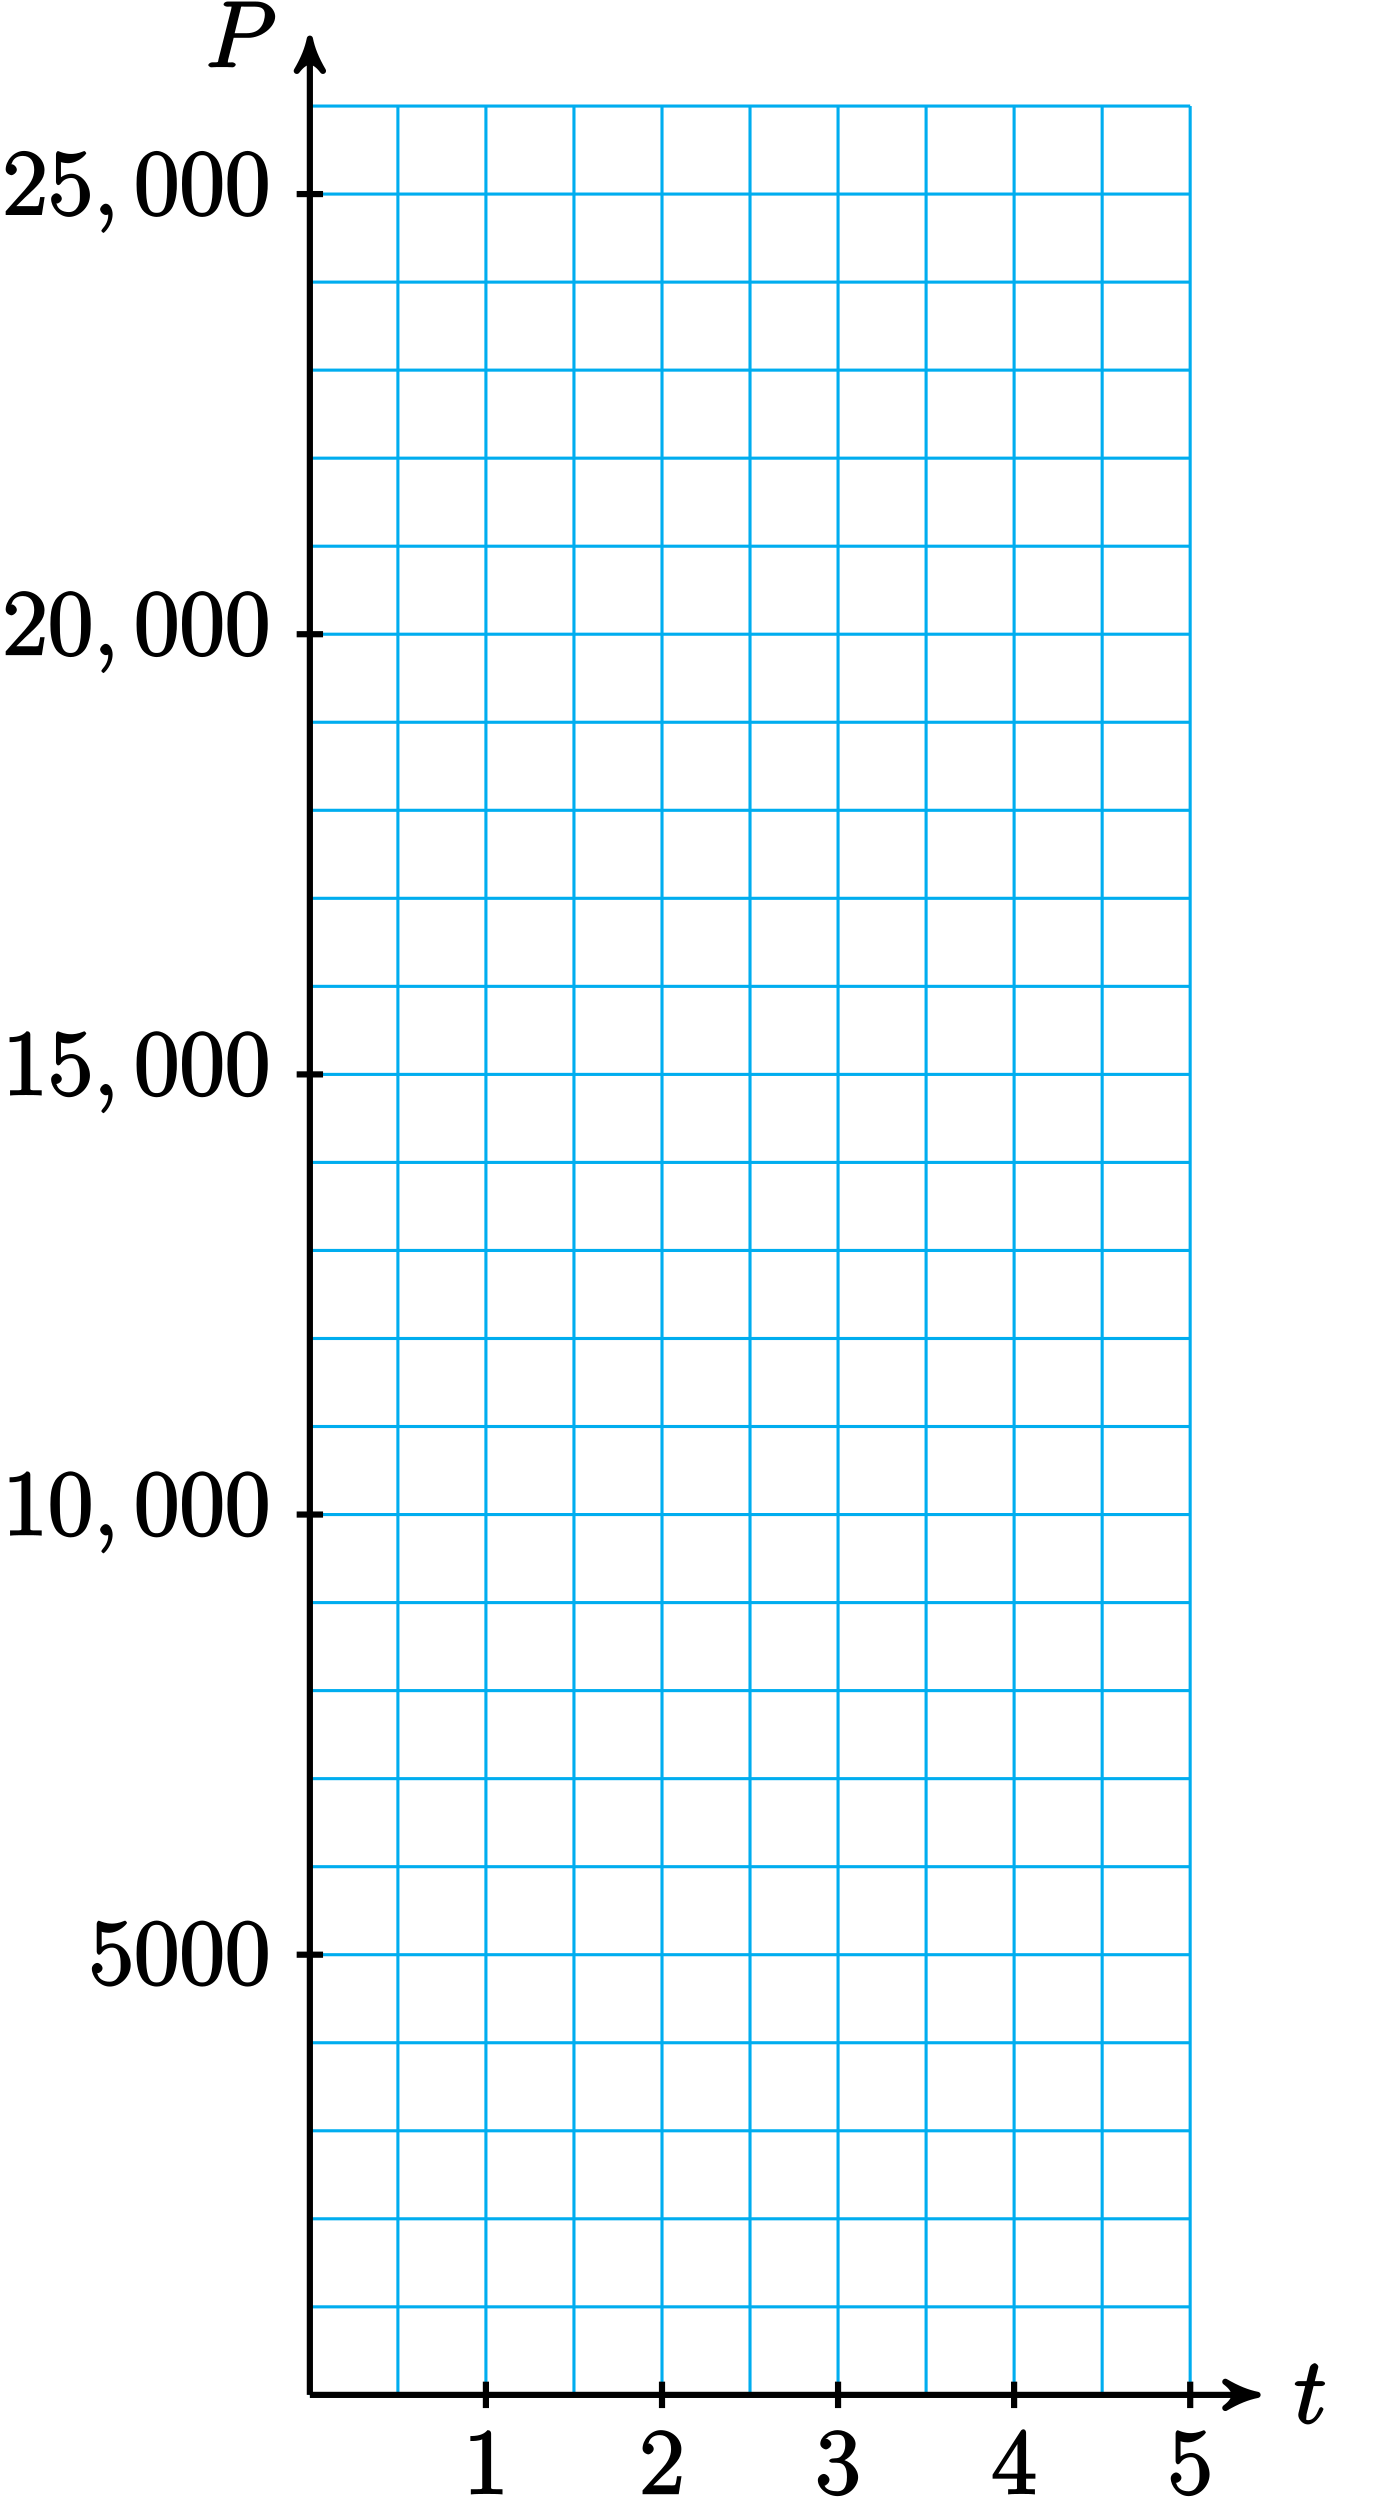
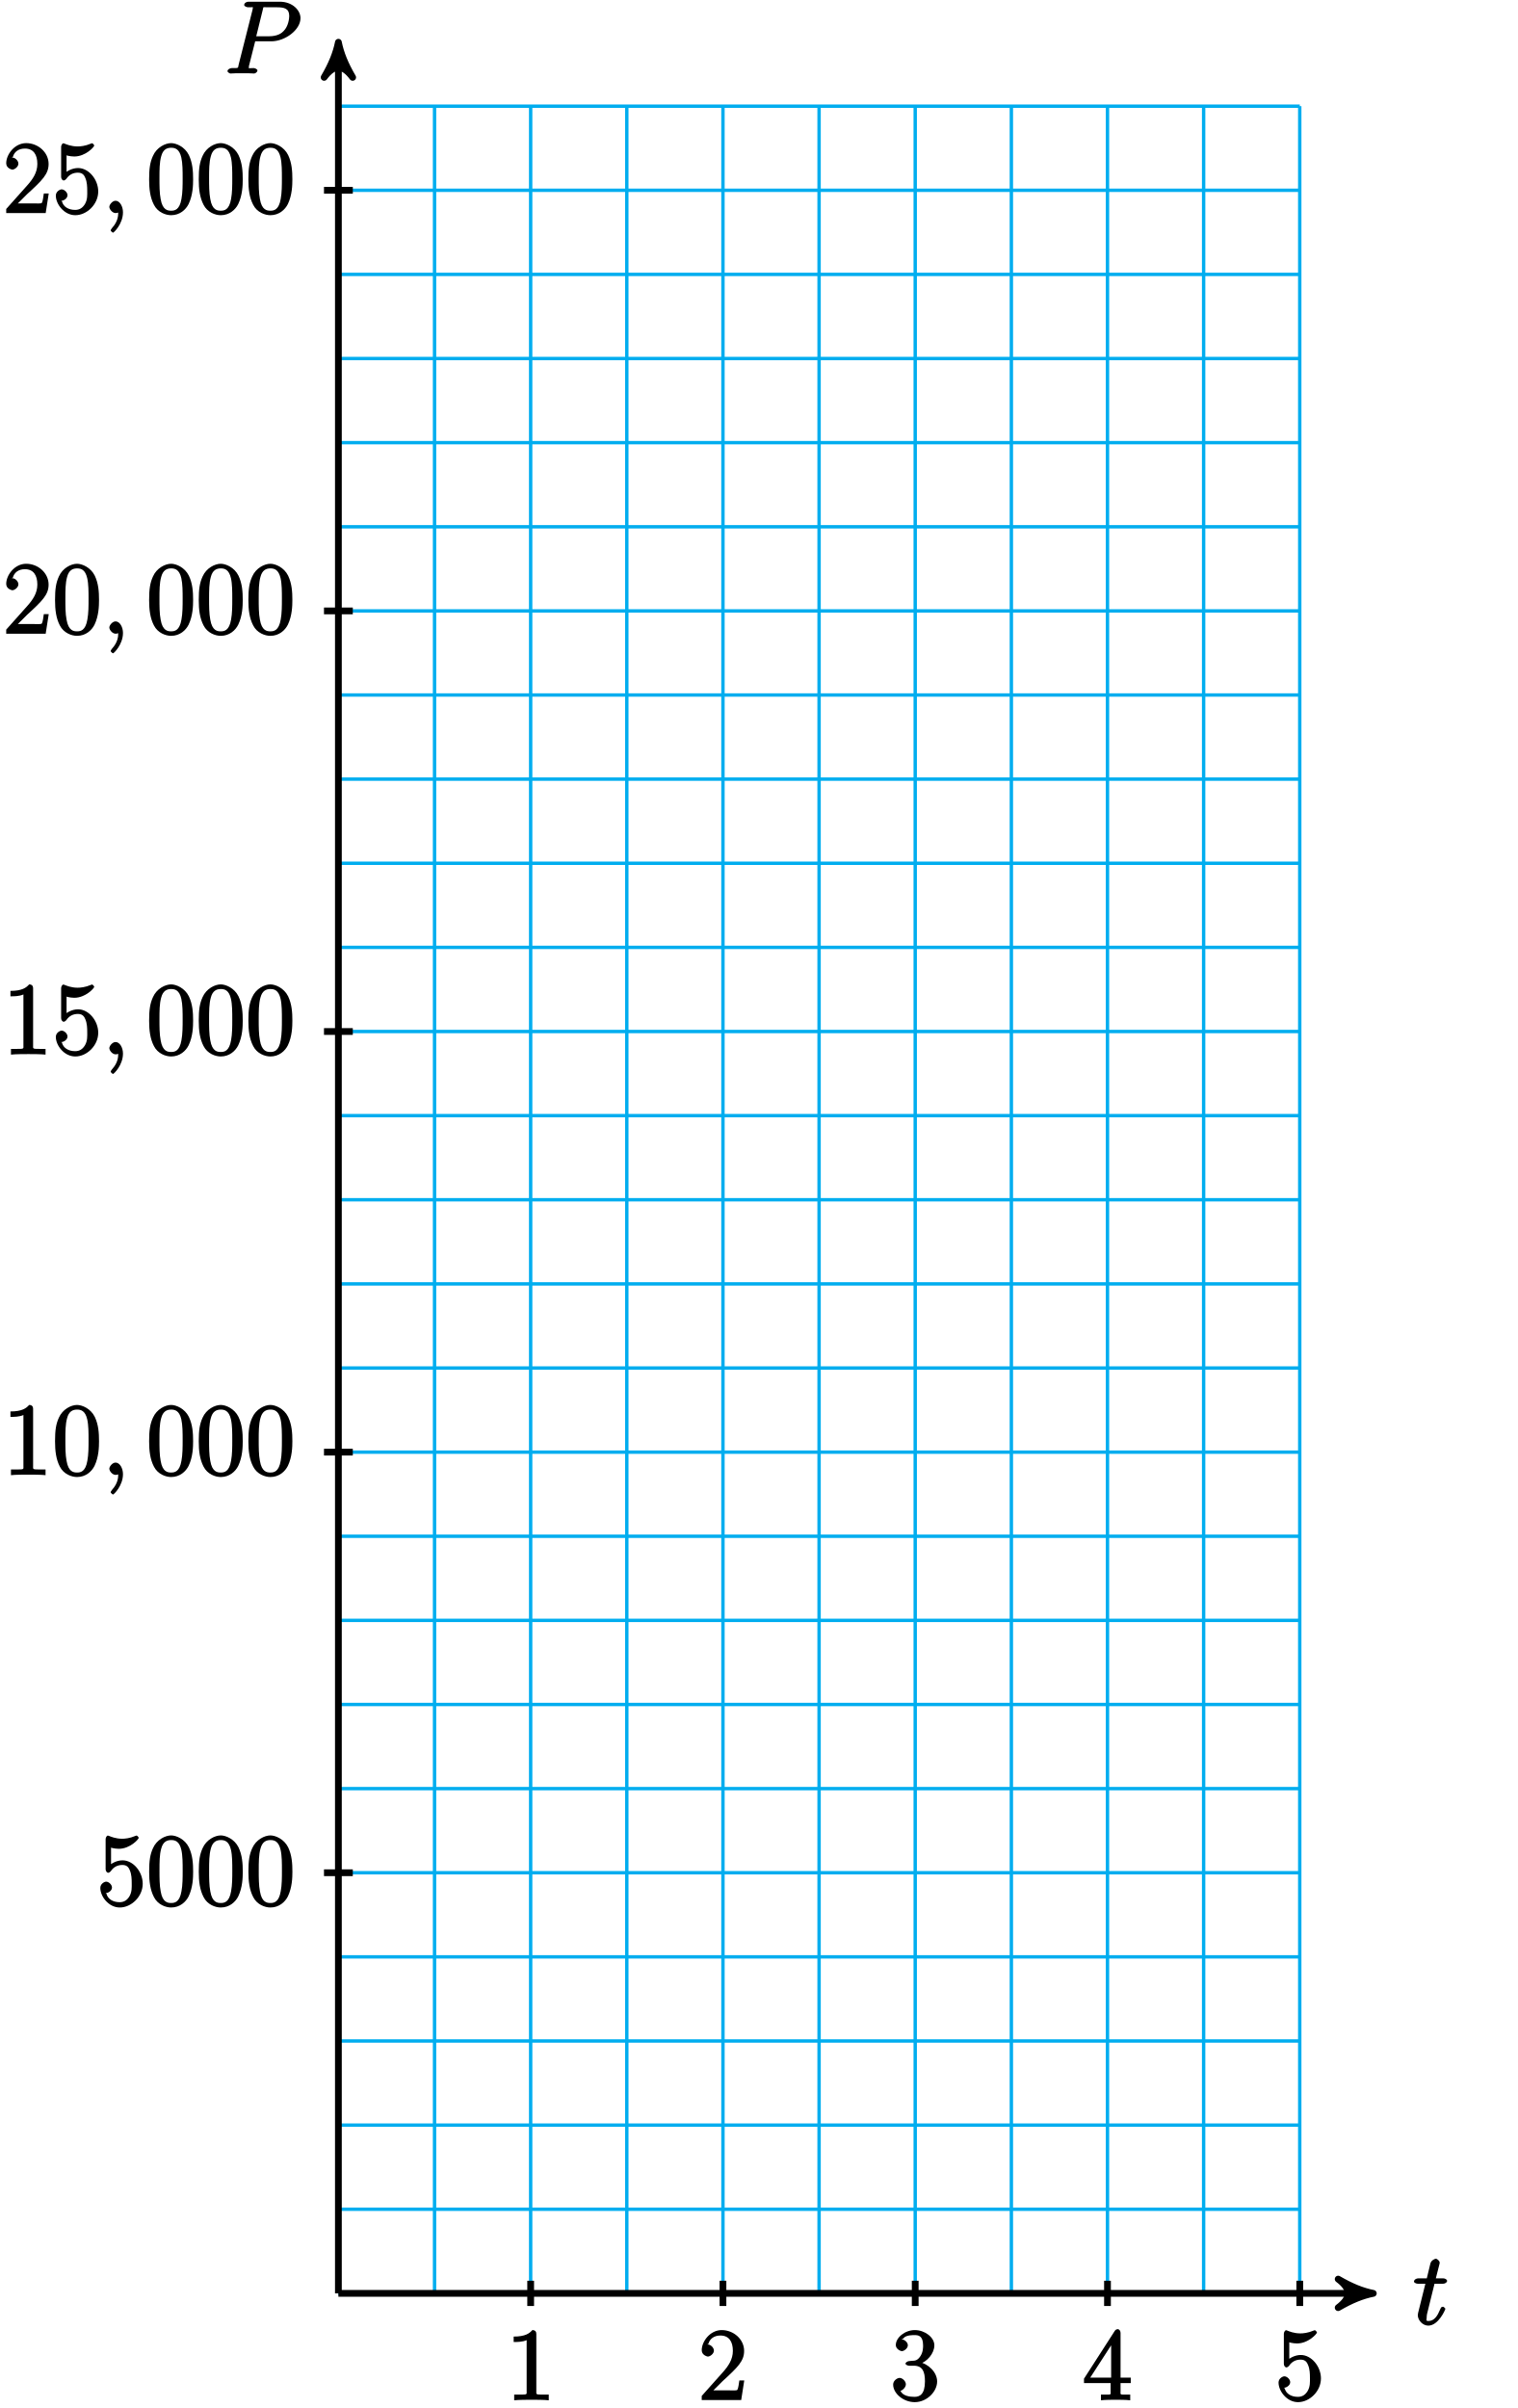
- <svg xmlns="http://www.w3.org/2000/svg" xmlns:xlink="http://www.w3.org/1999/xlink" width="179pt" height="322pt" viewBox="0 0 179 322" version="1.1">
+ <svg xmlns="http://www.w3.org/2000/svg" xmlns:xlink="http://www.w3.org/1999/xlink" width="179pt" height="284pt" viewBox="0 0 179 284" version="1.1">
  <defs>
    <g>
      <symbol overflow="visible" id="glyph0-0">
        <path style="stroke:none;" d="" />
      </symbol>
      <symbol overflow="visible" id="glyph0-1">
        <path style="stroke:none;" d="M 2.406 -4.812 L 3.5 -4.812 C 3.734 -4.812 4 -4.953 4 -5.156 C 4 -5.297 3.781 -5.453 3.531 -5.453 L 2.672 -5.453 L 3.078 -7.047 C 3.125 -7.203 3.125 -7.234 3.125 -7.312 C 3.125 -7.5 2.828 -7.766 2.672 -7.766 C 2.562 -7.766 2.125 -7.578 2.031 -7.203 L 1.609 -5.453 L 0.609 -5.453 C 0.375 -5.453 0.094 -5.297 0.094 -5.062 C 0.094 -4.953 0.344 -4.812 0.578 -4.812 L 1.438 -4.812 L 0.688 -1.797 C 0.578 -1.375 0.547 -1.25 0.547 -1.094 C 0.547 -0.531 1.109 0.125 1.781 0.125 C 2.984 0.125 3.797 -1.766 3.797 -1.859 C 3.797 -1.922 3.578 -2.109 3.516 -2.109 C 3.484 -2.109 3.328 -2.062 3.297 -2.016 C 3.281 -2.016 3.234 -1.891 3.141 -1.703 C 2.891 -1.094 2.516 -0.422 1.812 -0.422 C 1.453 -0.422 1.594 -0.562 1.594 -0.828 C 1.594 -0.844 1.594 -1.062 1.625 -1.203 L 2.516 -4.812 Z M 2.406 -4.812 " />
      </symbol>
      <symbol overflow="visible" id="glyph0-2">
        <path style="stroke:none;" d="M 3.531 -3.797 L 5.547 -3.797 C 7.203 -3.797 9 -5.156 9 -6.531 C 9 -7.453 8.062 -8.469 6.547 -8.469 L 2.859 -8.469 C 2.625 -8.469 2.359 -8.312 2.359 -8.078 C 2.359 -7.953 2.625 -7.812 2.812 -7.812 C 3.531 -7.812 3.375 -7.859 3.375 -7.734 C 3.375 -7.703 3.375 -7.641 3.328 -7.453 L 1.703 -1.031 C 1.609 -0.609 1.75 -0.641 0.906 -0.641 C 0.688 -0.641 0.391 -0.484 0.391 -0.281 C 0.391 -0.141 0.672 0 0.734 0 C 0.969 0 1.203 -0.031 1.438 -0.031 L 2.828 -0.031 C 3.062 -0.031 3.312 0 3.531 0 C 3.641 0 3.922 -0.141 3.922 -0.375 C 3.922 -0.484 3.656 -0.641 3.484 -0.641 C 2.766 -0.641 2.906 -0.578 2.906 -0.688 C 2.906 -0.75 2.922 -0.844 2.922 -0.891 L 3.656 -3.797 Z M 4.547 -7.5 C 4.656 -7.938 4.547 -7.812 5.016 -7.812 L 6.203 -7.812 C 7.094 -7.812 7.672 -7.672 7.672 -6.781 C 7.672 -6.469 7.562 -5.562 7.016 -5.016 C 6.812 -4.797 6.359 -4.391 5.266 -4.391 L 3.781 -4.391 Z M 4.547 -7.5 " />
      </symbol>
      <symbol overflow="visible" id="glyph0-3">
        <path style="stroke:none;" d="M 2.484 -0.094 C 2.484 -0.781 2.109 -1.453 1.609 -1.453 C 1.234 -1.453 0.875 -0.984 0.875 -0.734 C 0.875 -0.469 1.219 0 1.625 0 C 1.781 0 2.016 -0.078 2.125 -0.188 C 2.156 -0.219 2.062 -0.172 2.062 -0.172 C 2.094 -0.172 1.922 -0.156 1.922 -0.094 C 1.922 0.297 1.906 0.969 1.203 1.75 C 1.078 1.891 1.031 2.016 1.031 2.047 C 1.031 2.109 1.25 2.312 1.312 2.312 C 1.406 2.312 2.484 1.281 2.484 -0.094 Z M 2.484 -0.094 " />
      </symbol>
      <symbol overflow="visible" id="glyph1-0">
        <path style="stroke:none;" d="" />
      </symbol>
      <symbol overflow="visible" id="glyph1-1">
        <path style="stroke:none;" d="M 3.594 -7.812 C 3.594 -8.078 3.438 -8.25 3.125 -8.25 C 2.797 -7.875 2.312 -7.484 0.922 -7.484 L 0.922 -6.844 C 1.359 -6.844 1.953 -6.844 2.453 -7.062 L 2.453 -1.062 C 2.453 -0.641 2.578 -0.641 1.531 -0.641 L 0.984 -0.641 L 0.984 0.031 C 1.484 -0.031 2.641 -0.031 3.031 -0.031 C 3.438 -0.031 4.578 -0.031 5.062 0.031 L 5.062 -0.641 L 4.531 -0.641 C 3.484 -0.641 3.594 -0.641 3.594 -1.062 Z M 3.594 -7.812 " />
      </symbol>
      <symbol overflow="visible" id="glyph1-2">
        <path style="stroke:none;" d="M 5.266 -2.312 L 4.859 -2.312 C 4.797 -1.953 4.75 -1.406 4.625 -1.203 C 4.547 -1.094 3.984 -1.141 3.625 -1.141 L 1.406 -1.141 L 1.516 -0.891 C 1.844 -1.156 2.562 -1.922 2.875 -2.219 C 4.703 -3.891 5.422 -4.609 5.422 -5.797 C 5.422 -7.172 4.172 -8.25 2.781 -8.25 C 1.406 -8.25 0.422 -6.906 0.422 -5.875 C 0.422 -5.266 1.109 -5.125 1.141 -5.125 C 1.406 -5.125 1.859 -5.453 1.859 -5.828 C 1.859 -6.172 1.484 -6.547 1.141 -6.547 C 1.047 -6.547 1.016 -6.547 1.203 -6.609 C 1.359 -7.203 1.859 -7.609 2.625 -7.609 C 3.641 -7.609 4.094 -6.891 4.094 -5.797 C 4.094 -4.781 3.562 -4 2.875 -3.234 L 0.422 -0.484 L 0.422 0 L 5.078 0 L 5.438 -2.312 Z M 5.266 -2.312 " />
      </symbol>
      <symbol overflow="visible" id="glyph1-3">
        <path style="stroke:none;" d="M 2.203 -4.594 C 2 -4.578 1.781 -4.406 1.781 -4.297 C 1.781 -4.188 2.016 -4.047 2.219 -4.047 L 2.766 -4.047 C 3.797 -4.047 4.078 -3.344 4.078 -2.203 C 4.078 -0.641 3.438 -0.375 2.844 -0.375 C 2.266 -0.375 1.453 -0.484 1.188 -1.094 C 1.328 -1.078 1.828 -1.438 1.828 -1.859 C 1.828 -2.219 1.422 -2.609 1.094 -2.609 C 0.797 -2.609 0.328 -2.281 0.328 -1.828 C 0.328 -0.766 1.547 0.25 2.875 0.25 C 4.297 0.25 5.516 -0.984 5.516 -2.188 C 5.516 -3.281 4.469 -4.297 3.328 -4.5 L 3.328 -4.203 C 4.359 -4.5 5.188 -5.516 5.188 -6.453 C 5.188 -7.406 4.047 -8.25 2.891 -8.25 C 1.703 -8.25 0.641 -7.359 0.641 -6.484 C 0.641 -6.016 1.188 -5.766 1.359 -5.766 C 1.609 -5.766 2.062 -6.094 2.062 -6.453 C 2.062 -6.844 1.609 -7.156 1.344 -7.156 C 1.281 -7.156 1.25 -7.156 1.531 -7.25 C 1.781 -7.703 2.797 -7.656 2.859 -7.656 C 3.25 -7.656 3.859 -7.625 3.859 -6.453 C 3.859 -6.234 3.875 -5.672 3.531 -5.156 C 3.172 -4.625 2.875 -4.641 2.562 -4.625 Z M 2.203 -4.594 " />
      </symbol>
      <symbol overflow="visible" id="glyph1-4">
        <path style="stroke:none;" d="M 4.469 -7.922 C 4.469 -8.156 4.312 -8.359 4.141 -8.359 C 4.047 -8.359 3.891 -8.312 3.797 -8.172 L 0.156 -2.516 L 0.156 -2 L 3.297 -2 L 3.297 -1.047 C 3.297 -0.609 3.438 -0.641 2.562 -0.641 L 2.156 -0.641 L 2.156 0.031 C 2.609 -0.031 3.547 -0.031 3.891 -0.031 C 4.219 -0.031 5.172 -0.031 5.609 0.031 L 5.609 -0.641 L 5.219 -0.641 C 4.344 -0.641 4.469 -0.609 4.469 -1.047 L 4.469 -2 L 5.672 -2 L 5.672 -2.641 L 4.469 -2.641 Z M 3.359 -7 L 3.359 -2.641 L 0.891 -2.641 L 3.641 -6.891 Z M 3.359 -7 " />
      </symbol>
      <symbol overflow="visible" id="glyph1-5">
        <path style="stroke:none;" d="M 1.531 -6.844 C 2.047 -6.688 2.469 -6.672 2.594 -6.672 C 3.938 -6.672 4.953 -7.812 4.953 -7.969 C 4.953 -8.016 4.781 -8.234 4.703 -8.234 C 4.688 -8.234 4.656 -8.234 4.547 -8.188 C 3.891 -7.906 3.312 -7.859 3 -7.859 C 2.219 -7.859 1.656 -8.109 1.422 -8.203 C 1.344 -8.234 1.312 -8.234 1.297 -8.234 C 1.203 -8.234 1.047 -8.016 1.047 -7.812 L 1.047 -4.266 C 1.047 -4.047 1.203 -3.844 1.344 -3.844 C 1.406 -3.844 1.531 -3.891 1.656 -4.031 C 1.984 -4.516 2.438 -4.766 3.031 -4.766 C 3.672 -4.766 3.812 -4.328 3.906 -4.125 C 4.109 -3.656 4.125 -3.078 4.125 -2.625 C 4.125 -2.156 4.172 -1.594 3.844 -1.047 C 3.578 -0.625 3.234 -0.375 2.703 -0.375 C 1.906 -0.375 1.297 -0.75 1.141 -1.391 C 0.984 -1.453 1.047 -1.453 1.109 -1.453 C 1.312 -1.453 1.797 -1.703 1.797 -2.109 C 1.797 -2.453 1.406 -2.797 1.109 -2.797 C 0.891 -2.797 0.422 -2.531 0.422 -2.062 C 0.422 -1.047 1.406 0.25 2.719 0.25 C 4.078 0.25 5.422 -1.031 5.422 -2.547 C 5.422 -3.969 4.297 -5.312 3.047 -5.312 C 2.359 -5.312 1.719 -4.953 1.406 -4.625 L 1.688 -4.516 L 1.688 -6.797 Z M 1.531 -6.844 " />
      </symbol>
      <symbol overflow="visible" id="glyph1-6">
        <path style="stroke:none;" d="M 5.516 -3.969 C 5.516 -4.953 5.453 -5.922 5.016 -6.844 C 4.531 -7.828 3.516 -8.25 2.922 -8.25 C 2.234 -8.25 1.219 -7.75 0.781 -6.75 C 0.438 -6 0.328 -5.266 0.328 -3.969 C 0.328 -2.812 0.453 -1.828 0.891 -0.984 C 1.344 -0.078 2.297 0.25 2.922 0.25 C 3.953 0.25 4.656 -0.406 4.984 -1.062 C 5.484 -2.109 5.516 -3.281 5.516 -3.969 Z M 2.922 -0.281 C 2.531 -0.281 1.906 -0.344 1.688 -1.656 C 1.547 -2.359 1.547 -3.281 1.547 -4.109 C 1.547 -5.094 1.547 -5.969 1.75 -6.688 C 1.953 -7.484 2.406 -7.703 2.922 -7.703 C 3.375 -7.703 3.891 -7.578 4.125 -6.547 C 4.281 -5.875 4.281 -4.922 4.281 -4.109 C 4.281 -3.312 4.281 -2.406 4.141 -1.672 C 3.922 -0.359 3.328 -0.281 2.922 -0.281 Z M 2.922 -0.281 " />
      </symbol>
    </g>
  </defs>
  <g id="surface1">
-     <path style="fill:none;stroke-width:0.399;stroke-linecap:butt;stroke-linejoin:miter;stroke:rgb(0%,67.839%,93.729%);stroke-opacity:1;stroke-miterlimit:10;" d="M 0 -0.001 L 113.387 -0.001 M 0 11.339 L 113.387 11.339 M 0 22.679 L 113.387 22.679 M 0 34.015 L 113.387 34.015 M 0 45.355 L 113.387 45.355 M 0 56.694 L 113.387 56.694 M 0 68.03 L 113.387 68.03 M 0 79.37 L 113.387 79.37 M 0 90.71 L 113.387 90.71 M 0 102.046 L 113.387 102.046 M 0 113.386 L 113.387 113.386 M 0 124.726 L 113.387 124.726 M 0 136.062 L 113.387 136.062 M 0 147.401 L 113.387 147.401 M 0 158.741 L 113.387 158.741 M 0 170.077 L 113.387 170.077 M 0 181.417 L 113.387 181.417 M 0 192.757 L 113.387 192.757 M 0 204.093 L 113.387 204.093 M 0 215.433 L 113.387 215.433 M 0 226.773 L 113.387 226.773 M 0 238.108 L 113.387 238.108 M 0 249.448 L 113.387 249.448 M 0 260.788 L 113.387 260.788 M 0 272.124 L 113.387 272.124 M 0 283.464 L 113.387 283.464 M 0 294.8 L 113.387 294.8 M 0 -0.001 L 0 294.804 M 11.34 -0.001 L 11.34 294.804 M 22.676 -0.001 L 22.676 294.804 M 34.016 -0.001 L 34.016 294.804 M 45.356 -0.001 L 45.356 294.804 M 56.692 -0.001 L 56.692 294.804 M 68.031 -0.001 L 68.031 294.804 M 79.371 -0.001 L 79.371 294.804 M 90.707 -0.001 L 90.707 294.804 M 102.047 -0.001 L 102.047 294.804 M 113.383 -0.001 L 113.383 294.804 " transform="matrix(1,0,0,-1,39.91,308.46)" />
-     <path style="fill:none;stroke-width:0.797;stroke-linecap:butt;stroke-linejoin:miter;stroke:rgb(0%,0%,0%);stroke-opacity:1;stroke-miterlimit:10;" d="M 0 -0.001 L 121.024 -0.001 " transform="matrix(1,0,0,-1,39.91,308.46)" />
-     <path style="fill-rule:nonzero;fill:rgb(0%,0%,0%);fill-opacity:1;stroke-width:0.797;stroke-linecap:butt;stroke-linejoin:round;stroke:rgb(0%,0%,0%);stroke-opacity:1;stroke-miterlimit:10;" d="M 1.037 -0.001 C -0.26 0.261 -1.553 0.776 -3.108 1.683 C -1.553 0.519 -1.553 -0.517 -3.108 -1.685 C -1.553 -0.778 -0.26 -0.259 1.037 -0.001 Z M 1.037 -0.001 " transform="matrix(1,0,0,-1,160.9318,308.46)" />
+     <path style="fill:none;stroke-width:0.399;stroke-linecap:butt;stroke-linejoin:miter;stroke:rgb(0%,67.839%,93.729%);stroke-opacity:1;stroke-miterlimit:10;" d="M 0 -0 L 113.387 -0 M 0 9.921 L 113.387 9.921 M 0 19.843 L 113.387 19.843 M 0 29.765 L 113.387 29.765 M 0 39.687 L 113.387 39.687 M 0 49.609 L 113.387 49.609 M 0 59.531 L 113.387 59.531 M 0 69.453 L 113.387 69.453 M 0 79.371 L 113.387 79.371 M 0 89.293 L 113.387 89.293 M 0 99.214 L 113.387 99.214 M 0 109.136 L 113.387 109.136 M 0 119.058 L 113.387 119.058 M 0 128.98 L 113.387 128.98 M 0 138.902 L 113.387 138.902 M 0 148.824 L 113.387 148.824 M 0 158.746 L 113.387 158.746 M 0 168.667 L 113.387 168.667 M 0 178.589 L 113.387 178.589 M 0 188.511 L 113.387 188.511 M 0 198.429 L 113.387 198.429 M 0 208.351 L 113.387 208.351 M 0 218.273 L 113.387 218.273 M 0 228.195 L 113.387 228.195 M 0 238.117 L 113.387 238.117 M 0 248.039 L 113.387 248.039 M 0 257.957 L 113.387 257.957 M 0 -0 L 0 257.96 M 11.34 -0 L 11.34 257.96 M 22.676 -0 L 22.676 257.96 M 34.016 -0 L 34.016 257.96 M 45.356 -0 L 45.356 257.96 M 56.692 -0 L 56.692 257.96 M 68.031 -0 L 68.031 257.96 M 79.371 -0 L 79.371 257.96 M 90.707 -0 L 90.707 257.96 M 102.047 -0 L 102.047 257.96 M 113.383 -0 L 113.383 257.96 " transform="matrix(1,0,0,-1,39.91,270.48)" />
+     <path style="fill:none;stroke-width:0.797;stroke-linecap:butt;stroke-linejoin:miter;stroke:rgb(0%,0%,0%);stroke-opacity:1;stroke-miterlimit:10;" d="M 0 -0 L 121.024 -0 " transform="matrix(1,0,0,-1,39.91,270.48)" />
+     <path style="fill-rule:nonzero;fill:rgb(0%,0%,0%);fill-opacity:1;stroke-width:0.797;stroke-linecap:butt;stroke-linejoin:round;stroke:rgb(0%,0%,0%);stroke-opacity:1;stroke-miterlimit:10;" d="M 1.037 -0 C -0.26 0.257 -1.553 0.777 -3.108 1.683 C -1.553 0.519 -1.553 -0.52 -3.108 -1.684 C -1.553 -0.778 -0.26 -0.258 1.037 -0 Z M 1.037 -0 " transform="matrix(1,0,0,-1,160.9318,270.48)" />
    <g style="fill:rgb(0%,0%,0%);fill-opacity:1;">
-       <use xlink:href="#glyph0-1" x="166.67" y="312.14" />
+       <use xlink:href="#glyph0-1" x="166.67" y="274.16" />
    </g>
-     <path style="fill:none;stroke-width:0.797;stroke-linecap:butt;stroke-linejoin:miter;stroke:rgb(0%,0%,0%);stroke-opacity:1;stroke-miterlimit:10;" d="M 0 -0.001 L 0 302.44 " transform="matrix(1,0,0,-1,39.91,308.46)" />
-     <path style="fill-rule:nonzero;fill:rgb(0%,0%,0%);fill-opacity:1;stroke-width:0.797;stroke-linecap:butt;stroke-linejoin:round;stroke:rgb(0%,0%,0%);stroke-opacity:1;stroke-miterlimit:10;" d="M 1.037 -0 C -0.26 0.258 -1.553 0.777 -3.107 1.683 C -1.553 0.519 -1.553 -0.52 -3.107 -1.684 C -1.553 -0.777 -0.26 -0.258 1.037 -0 Z M 1.037 -0 " transform="matrix(0,-1,-1,0,39.91,6.02143)" />
+     <path style="fill:none;stroke-width:0.797;stroke-linecap:butt;stroke-linejoin:miter;stroke:rgb(0%,0%,0%);stroke-opacity:1;stroke-miterlimit:10;" d="M 0 -0 L 0 264.464 " transform="matrix(1,0,0,-1,39.91,270.48)" />
+     <path style="fill-rule:nonzero;fill:rgb(0%,0%,0%);fill-opacity:1;stroke-width:0.797;stroke-linecap:butt;stroke-linejoin:round;stroke:rgb(0%,0%,0%);stroke-opacity:1;stroke-miterlimit:10;" d="M 1.036 -0 C -0.26 0.258 -1.553 0.777 -3.108 1.683 C -1.553 0.519 -1.553 -0.52 -3.108 -1.684 C -1.553 -0.777 -0.26 -0.258 1.036 -0 Z M 1.036 -0 " transform="matrix(0,-1,-1,0,39.91,6.0169)" />
    <g style="fill:rgb(0%,0%,0%);fill-opacity:1;">
      <use xlink:href="#glyph0-2" x="26.44" y="8.67" />
    </g>
-     <path style="fill:none;stroke-width:0.797;stroke-linecap:butt;stroke-linejoin:miter;stroke:rgb(0%,0%,0%);stroke-opacity:1;stroke-miterlimit:10;" d="M 22.676 1.702 L 22.676 -1.7 " transform="matrix(1,0,0,-1,39.91,308.46)" />
-     <path style=" stroke:none;fill-rule:nonzero;fill:rgb(100%,100%,100%);fill-opacity:1;" d="M 58.664 322.25 L 66.512 322.25 L 66.512 312.551 L 58.664 312.551 Z M 58.664 322.25 " />
+     <path style="fill:none;stroke-width:0.797;stroke-linecap:butt;stroke-linejoin:miter;stroke:rgb(0%,0%,0%);stroke-opacity:1;stroke-miterlimit:10;" d="M 22.676 1.488 L 22.676 -1.489 " transform="matrix(1,0,0,-1,39.91,270.48)" />
+     <path style=" stroke:none;fill-rule:nonzero;fill:rgb(100%,100%,100%);fill-opacity:1;" d="M 58.664 284.055 L 66.512 284.055 L 66.512 274.359 L 58.664 274.359 Z M 58.664 284.055 " />
    <g style="fill:rgb(0%,0%,0%);fill-opacity:1;">
-       <use xlink:href="#glyph1-1" x="59.66" y="321.25" />
+       <use xlink:href="#glyph1-1" x="59.66" y="283.06" />
    </g>
-     <path style="fill:none;stroke-width:0.797;stroke-linecap:butt;stroke-linejoin:miter;stroke:rgb(0%,0%,0%);stroke-opacity:1;stroke-miterlimit:10;" d="M 45.356 1.702 L 45.356 -1.7 " transform="matrix(1,0,0,-1,39.91,308.46)" />
-     <path style=" stroke:none;fill-rule:nonzero;fill:rgb(100%,100%,100%);fill-opacity:1;" d="M 81.34 322.25 L 89.188 322.25 L 89.188 312.551 L 81.34 312.551 Z M 81.34 322.25 " />
+     <path style="fill:none;stroke-width:0.797;stroke-linecap:butt;stroke-linejoin:miter;stroke:rgb(0%,0%,0%);stroke-opacity:1;stroke-miterlimit:10;" d="M 45.356 1.488 L 45.356 -1.489 " transform="matrix(1,0,0,-1,39.91,270.48)" />
+     <path style=" stroke:none;fill-rule:nonzero;fill:rgb(100%,100%,100%);fill-opacity:1;" d="M 81.34 284.055 L 89.188 284.055 L 89.188 274.359 L 81.34 274.359 Z M 81.34 284.055 " />
    <g style="fill:rgb(0%,0%,0%);fill-opacity:1;">
-       <use xlink:href="#glyph1-2" x="82.34" y="321.25" />
+       <use xlink:href="#glyph1-2" x="82.34" y="283.06" />
    </g>
-     <path style="fill:none;stroke-width:0.797;stroke-linecap:butt;stroke-linejoin:miter;stroke:rgb(0%,0%,0%);stroke-opacity:1;stroke-miterlimit:10;" d="M 68.031 1.702 L 68.031 -1.7 " transform="matrix(1,0,0,-1,39.91,308.46)" />
-     <path style=" stroke:none;fill-rule:nonzero;fill:rgb(100%,100%,100%);fill-opacity:1;" d="M 104.02 322.25 L 111.863 322.25 L 111.863 312.551 L 104.02 312.551 Z M 104.02 322.25 " />
+     <path style="fill:none;stroke-width:0.797;stroke-linecap:butt;stroke-linejoin:miter;stroke:rgb(0%,0%,0%);stroke-opacity:1;stroke-miterlimit:10;" d="M 68.031 1.488 L 68.031 -1.489 " transform="matrix(1,0,0,-1,39.91,270.48)" />
+     <path style=" stroke:none;fill-rule:nonzero;fill:rgb(100%,100%,100%);fill-opacity:1;" d="M 104.02 284.055 L 111.863 284.055 L 111.863 274.359 L 104.02 274.359 Z M 104.02 284.055 " />
    <g style="fill:rgb(0%,0%,0%);fill-opacity:1;">
-       <use xlink:href="#glyph1-3" x="105.01" y="321.25" />
+       <use xlink:href="#glyph1-3" x="105.01" y="283.06" />
    </g>
-     <path style="fill:none;stroke-width:0.797;stroke-linecap:butt;stroke-linejoin:miter;stroke:rgb(0%,0%,0%);stroke-opacity:1;stroke-miterlimit:10;" d="M 90.707 1.702 L 90.707 -1.7 " transform="matrix(1,0,0,-1,39.91,308.46)" />
-     <path style=" stroke:none;fill-rule:nonzero;fill:rgb(100%,100%,100%);fill-opacity:1;" d="M 126.695 322.25 L 134.543 322.25 L 134.543 312.551 L 126.695 312.551 Z M 126.695 322.25 " />
+     <path style="fill:none;stroke-width:0.797;stroke-linecap:butt;stroke-linejoin:miter;stroke:rgb(0%,0%,0%);stroke-opacity:1;stroke-miterlimit:10;" d="M 90.707 1.488 L 90.707 -1.489 " transform="matrix(1,0,0,-1,39.91,270.48)" />
+     <path style=" stroke:none;fill-rule:nonzero;fill:rgb(100%,100%,100%);fill-opacity:1;" d="M 126.695 284.055 L 134.543 284.055 L 134.543 274.359 L 126.695 274.359 Z M 126.695 284.055 " />
    <g style="fill:rgb(0%,0%,0%);fill-opacity:1;">
-       <use xlink:href="#glyph1-4" x="127.69" y="321.25" />
+       <use xlink:href="#glyph1-4" x="127.69" y="283.06" />
    </g>
-     <path style="fill:none;stroke-width:0.797;stroke-linecap:butt;stroke-linejoin:miter;stroke:rgb(0%,0%,0%);stroke-opacity:1;stroke-miterlimit:10;" d="M 113.387 1.702 L 113.387 -1.7 " transform="matrix(1,0,0,-1,39.91,308.46)" />
-     <path style=" stroke:none;fill-rule:nonzero;fill:rgb(100%,100%,100%);fill-opacity:1;" d="M 149.371 322.25 L 157.219 322.25 L 157.219 312.551 L 149.371 312.551 Z M 149.371 322.25 " />
+     <path style="fill:none;stroke-width:0.797;stroke-linecap:butt;stroke-linejoin:miter;stroke:rgb(0%,0%,0%);stroke-opacity:1;stroke-miterlimit:10;" d="M 113.387 1.488 L 113.387 -1.489 " transform="matrix(1,0,0,-1,39.91,270.48)" />
+     <path style=" stroke:none;fill-rule:nonzero;fill:rgb(100%,100%,100%);fill-opacity:1;" d="M 149.371 284.055 L 157.219 284.055 L 157.219 274.359 L 149.371 274.359 Z M 149.371 284.055 " />
    <g style="fill:rgb(0%,0%,0%);fill-opacity:1;">
-       <use xlink:href="#glyph1-5" x="150.37" y="321.25" />
+       <use xlink:href="#glyph1-5" x="150.37" y="283.06" />
    </g>
-     <path style="fill:none;stroke-width:0.797;stroke-linecap:butt;stroke-linejoin:miter;stroke:rgb(0%,0%,0%);stroke-opacity:1;stroke-miterlimit:10;" d="M 1.699 56.694 L -1.699 56.694 " transform="matrix(1,0,0,-1,39.91,308.46)" />
-     <path style=" stroke:none;fill-rule:nonzero;fill:rgb(100%,100%,100%);fill-opacity:1;" d="M 10.414 256.617 L 35.816 256.617 L 35.816 246.918 L 10.414 246.918 Z M 10.414 256.617 " />
+     <path style="fill:none;stroke-width:0.797;stroke-linecap:butt;stroke-linejoin:miter;stroke:rgb(0%,0%,0%);stroke-opacity:1;stroke-miterlimit:10;" d="M 1.699 49.609 L -1.699 49.609 " transform="matrix(1,0,0,-1,39.91,270.48)" />
+     <path style=" stroke:none;fill-rule:nonzero;fill:rgb(100%,100%,100%);fill-opacity:1;" d="M 10.414 225.723 L 35.816 225.723 L 35.816 216.023 L 10.414 216.023 Z M 10.414 225.723 " />
    <g style="fill:rgb(0%,0%,0%);fill-opacity:1;">
-       <use xlink:href="#glyph1-5" x="11.41" y="255.62" />
-       <use xlink:href="#glyph1-6" x="17.263" y="255.62" />
-       <use xlink:href="#glyph1-6" x="23.116" y="255.62" />
-       <use xlink:href="#glyph1-6" x="28.97" y="255.62" />
+       <use xlink:href="#glyph1-5" x="11.41" y="224.72" />
+       <use xlink:href="#glyph1-6" x="17.263" y="224.72" />
+       <use xlink:href="#glyph1-6" x="23.116" y="224.72" />
+       <use xlink:href="#glyph1-6" x="28.97" y="224.72" />
    </g>
-     <path style="fill:none;stroke-width:0.797;stroke-linecap:butt;stroke-linejoin:miter;stroke:rgb(0%,0%,0%);stroke-opacity:1;stroke-miterlimit:10;" d="M 1.699 113.386 L -1.699 113.386 " transform="matrix(1,0,0,-1,39.91,308.46)" />
-     <path style=" stroke:none;fill-rule:nonzero;fill:rgb(100%,100%,100%);fill-opacity:1;" d="M -0.684 201.086 L 35.816 201.086 L 35.816 189.062 L -0.684 189.062 Z M -0.684 201.086 " />
+     <path style="fill:none;stroke-width:0.797;stroke-linecap:butt;stroke-linejoin:miter;stroke:rgb(0%,0%,0%);stroke-opacity:1;stroke-miterlimit:10;" d="M 1.699 99.214 L -1.699 99.214 " transform="matrix(1,0,0,-1,39.91,270.48)" />
+     <path style=" stroke:none;fill-rule:nonzero;fill:rgb(100%,100%,100%);fill-opacity:1;" d="M -0.684 177.273 L 35.816 177.273 L 35.816 165.254 L -0.684 165.254 Z M -0.684 177.273 " />
    <g style="fill:rgb(0%,0%,0%);fill-opacity:1;">
-       <use xlink:href="#glyph1-1" x="0.31" y="197.76" />
-       <use xlink:href="#glyph1-6" x="6.163" y="197.76" />
+       <use xlink:href="#glyph1-1" x="0.31" y="173.95" />
+       <use xlink:href="#glyph1-6" x="6.163" y="173.95" />
    </g>
    <g style="fill:rgb(0%,0%,0%);fill-opacity:1;">
-       <use xlink:href="#glyph0-3" x="12.02" y="197.76" />
+       <use xlink:href="#glyph0-3" x="12.02" y="173.95" />
    </g>
    <g style="fill:rgb(0%,0%,0%);fill-opacity:1;">
-       <use xlink:href="#glyph1-6" x="17.26" y="197.76" />
-       <use xlink:href="#glyph1-6" x="23.113" y="197.76" />
-       <use xlink:href="#glyph1-6" x="28.966" y="197.76" />
+       <use xlink:href="#glyph1-6" x="17.26" y="173.95" />
+       <use xlink:href="#glyph1-6" x="23.113" y="173.95" />
+       <use xlink:href="#glyph1-6" x="28.966" y="173.95" />
    </g>
-     <path style="fill:none;stroke-width:0.797;stroke-linecap:butt;stroke-linejoin:miter;stroke:rgb(0%,0%,0%);stroke-opacity:1;stroke-miterlimit:10;" d="M 1.699 170.077 L -1.699 170.077 " transform="matrix(1,0,0,-1,39.91,308.46)" />
-     <path style=" stroke:none;fill-rule:nonzero;fill:rgb(100%,100%,100%);fill-opacity:1;" d="M -0.684 144.395 L 35.816 144.395 L 35.816 132.371 L -0.684 132.371 Z M -0.684 144.395 " />
+     <path style="fill:none;stroke-width:0.797;stroke-linecap:butt;stroke-linejoin:miter;stroke:rgb(0%,0%,0%);stroke-opacity:1;stroke-miterlimit:10;" d="M 1.699 148.824 L -1.699 148.824 " transform="matrix(1,0,0,-1,39.91,270.48)" />
+     <path style=" stroke:none;fill-rule:nonzero;fill:rgb(100%,100%,100%);fill-opacity:1;" d="M -0.684 127.668 L 35.816 127.668 L 35.816 115.645 L -0.684 115.645 Z M -0.684 127.668 " />
    <g style="fill:rgb(0%,0%,0%);fill-opacity:1;">
-       <use xlink:href="#glyph1-1" x="0.31" y="141.07" />
-       <use xlink:href="#glyph1-5" x="6.163" y="141.07" />
+       <use xlink:href="#glyph1-1" x="0.31" y="124.35" />
+       <use xlink:href="#glyph1-5" x="6.163" y="124.35" />
    </g>
    <g style="fill:rgb(0%,0%,0%);fill-opacity:1;">
-       <use xlink:href="#glyph0-3" x="12.02" y="141.07" />
+       <use xlink:href="#glyph0-3" x="12.02" y="124.35" />
    </g>
    <g style="fill:rgb(0%,0%,0%);fill-opacity:1;">
-       <use xlink:href="#glyph1-6" x="17.26" y="141.07" />
-       <use xlink:href="#glyph1-6" x="23.113" y="141.07" />
-       <use xlink:href="#glyph1-6" x="28.966" y="141.07" />
+       <use xlink:href="#glyph1-6" x="17.26" y="124.35" />
+       <use xlink:href="#glyph1-6" x="23.113" y="124.35" />
+       <use xlink:href="#glyph1-6" x="28.966" y="124.35" />
    </g>
-     <path style="fill:none;stroke-width:0.797;stroke-linecap:butt;stroke-linejoin:miter;stroke:rgb(0%,0%,0%);stroke-opacity:1;stroke-miterlimit:10;" d="M 1.699 226.773 L -1.699 226.773 " transform="matrix(1,0,0,-1,39.91,308.46)" />
-     <path style=" stroke:none;fill-rule:nonzero;fill:rgb(100%,100%,100%);fill-opacity:1;" d="M -0.684 87.699 L 35.816 87.699 L 35.816 75.68 L -0.684 75.68 Z M -0.684 87.699 " />
+     <path style="fill:none;stroke-width:0.797;stroke-linecap:butt;stroke-linejoin:miter;stroke:rgb(0%,0%,0%);stroke-opacity:1;stroke-miterlimit:10;" d="M 1.699 198.429 L -1.699 198.429 " transform="matrix(1,0,0,-1,39.91,270.48)" />
+     <path style=" stroke:none;fill-rule:nonzero;fill:rgb(100%,100%,100%);fill-opacity:1;" d="M -0.684 78.059 L 35.816 78.059 L 35.816 66.039 L -0.684 66.039 Z M -0.684 78.059 " />
    <g style="fill:rgb(0%,0%,0%);fill-opacity:1;">
-       <use xlink:href="#glyph1-2" x="0.31" y="84.38" />
-       <use xlink:href="#glyph1-6" x="6.163" y="84.38" />
+       <use xlink:href="#glyph1-2" x="0.31" y="74.74" />
+       <use xlink:href="#glyph1-6" x="6.163" y="74.74" />
    </g>
    <g style="fill:rgb(0%,0%,0%);fill-opacity:1;">
-       <use xlink:href="#glyph0-3" x="12.02" y="84.38" />
+       <use xlink:href="#glyph0-3" x="12.02" y="74.74" />
    </g>
    <g style="fill:rgb(0%,0%,0%);fill-opacity:1;">
-       <use xlink:href="#glyph1-6" x="17.26" y="84.38" />
-       <use xlink:href="#glyph1-6" x="23.113" y="84.38" />
-       <use xlink:href="#glyph1-6" x="28.966" y="84.38" />
+       <use xlink:href="#glyph1-6" x="17.26" y="74.74" />
+       <use xlink:href="#glyph1-6" x="23.113" y="74.74" />
+       <use xlink:href="#glyph1-6" x="28.966" y="74.74" />
    </g>
-     <path style="fill:none;stroke-width:0.797;stroke-linecap:butt;stroke-linejoin:miter;stroke:rgb(0%,0%,0%);stroke-opacity:1;stroke-miterlimit:10;" d="M 1.699 283.464 L -1.699 283.464 " transform="matrix(1,0,0,-1,39.91,308.46)" />
-     <path style=" stroke:none;fill-rule:nonzero;fill:rgb(100%,100%,100%);fill-opacity:1;" d="M -0.684 31.008 L 35.816 31.008 L 35.816 18.984 L -0.684 18.984 Z M -0.684 31.008 " />
+     <path style="fill:none;stroke-width:0.797;stroke-linecap:butt;stroke-linejoin:miter;stroke:rgb(0%,0%,0%);stroke-opacity:1;stroke-miterlimit:10;" d="M 1.699 248.039 L -1.699 248.039 " transform="matrix(1,0,0,-1,39.91,270.48)" />
+     <path style=" stroke:none;fill-rule:nonzero;fill:rgb(100%,100%,100%);fill-opacity:1;" d="M -0.684 28.453 L 35.816 28.453 L 35.816 16.43 L -0.684 16.43 Z M -0.684 28.453 " />
    <g style="fill:rgb(0%,0%,0%);fill-opacity:1;">
-       <use xlink:href="#glyph1-2" x="0.31" y="27.69" />
-       <use xlink:href="#glyph1-5" x="6.163" y="27.69" />
+       <use xlink:href="#glyph1-2" x="0.31" y="25.13" />
+       <use xlink:href="#glyph1-5" x="6.163" y="25.13" />
    </g>
    <g style="fill:rgb(0%,0%,0%);fill-opacity:1;">
-       <use xlink:href="#glyph0-3" x="12.02" y="27.69" />
+       <use xlink:href="#glyph0-3" x="12.02" y="25.13" />
    </g>
    <g style="fill:rgb(0%,0%,0%);fill-opacity:1;">
-       <use xlink:href="#glyph1-6" x="17.26" y="27.69" />
-       <use xlink:href="#glyph1-6" x="23.113" y="27.69" />
-       <use xlink:href="#glyph1-6" x="28.966" y="27.69" />
+       <use xlink:href="#glyph1-6" x="17.26" y="25.13" />
+       <use xlink:href="#glyph1-6" x="23.113" y="25.13" />
+       <use xlink:href="#glyph1-6" x="28.966" y="25.13" />
    </g>
    <g style="fill:rgb(100%,100%,100%);fill-opacity:1;">
-       <use xlink:href="#glyph1-6" x="173.05" y="312.31" />
+       <use xlink:href="#glyph1-6" x="173.05" y="274.33" />
    </g>
  </g>
</svg>
